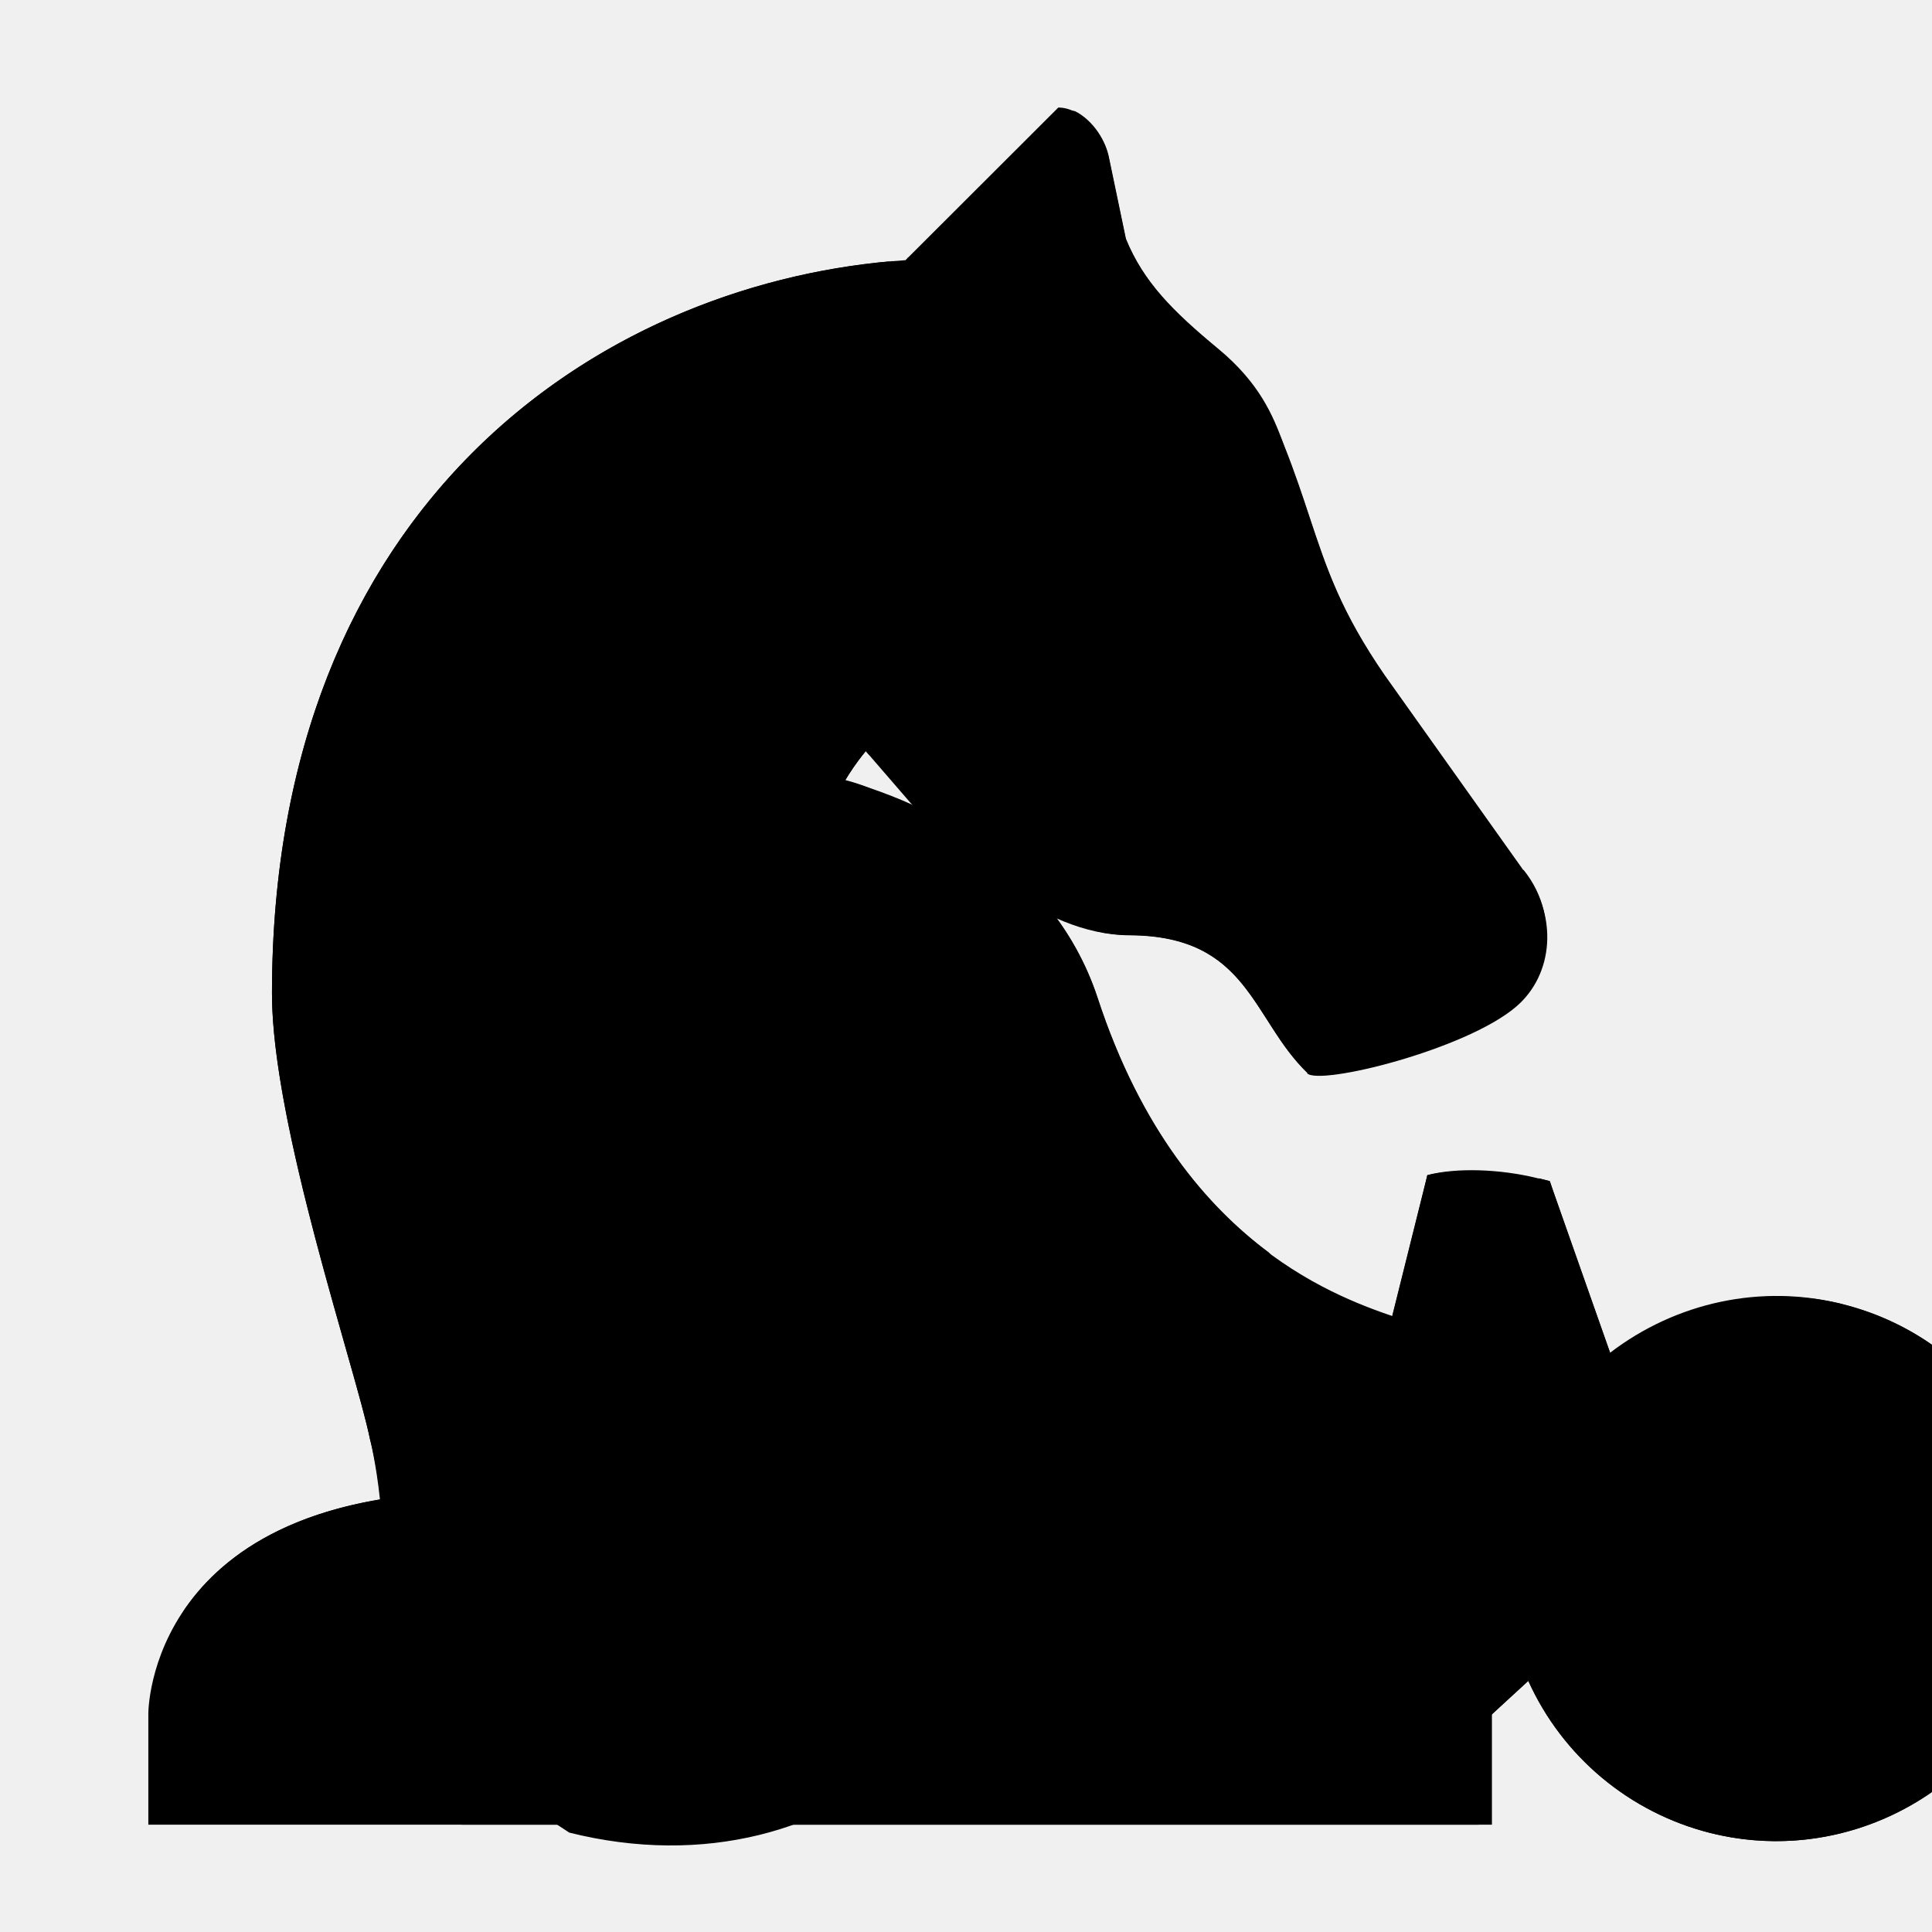
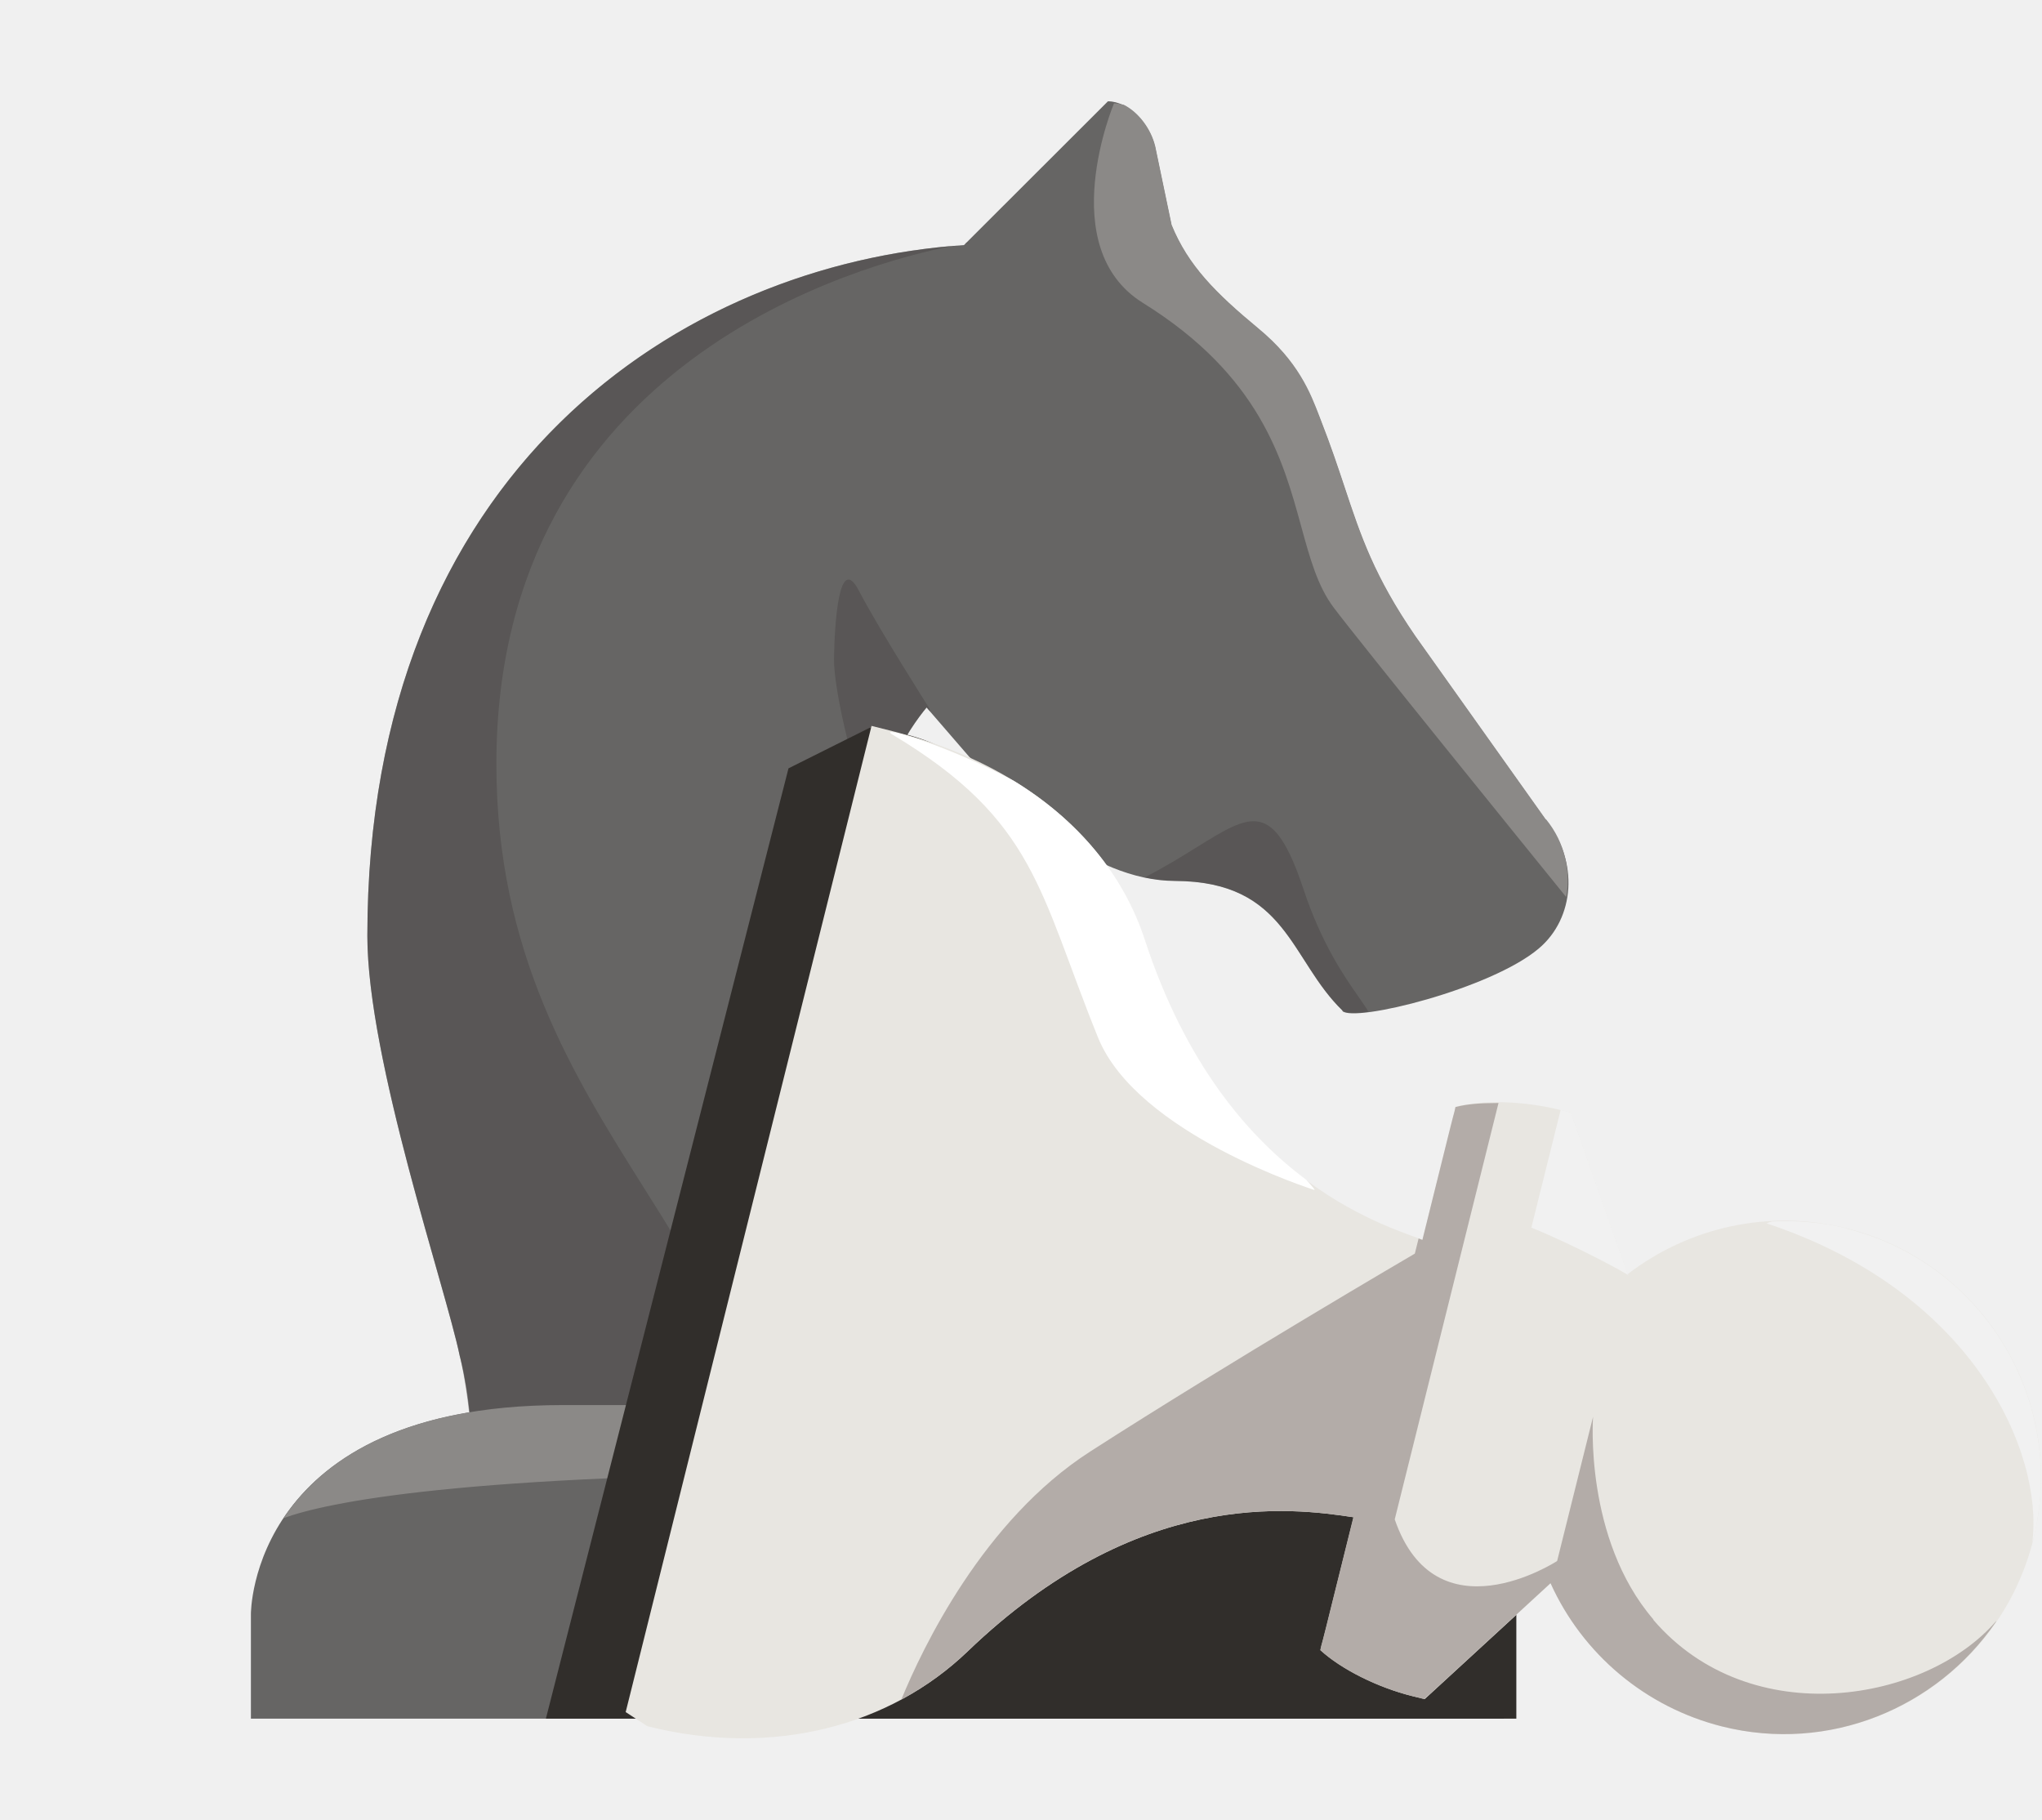
- <svg xmlns="http://www.w3.org/2000/svg" viewBox="0 0 90 90">
-   <path d="M52.63,43.57C48.36,43.55,44.57,39.66,42.44,37.43L40.33,34.99C39.51,35.98,37.24,39.13,38.24,42.64C39.17,45.87,41.76,48.21,44.29,50.25C48.36,53.55,55.49,59.25,56.26,67.06L56.54,72.6L17.87,72.6C17.87,69.26,17.24,67.06,17.24,67.06C16.55,63.71,12.67,52.41,12.67,46.28C12.67,23.2,28.25,13.06,42.18,12.12L49.3,5.01C50.31,5.01,51.35,6.08,51.63,7.26L52.44,11.14C53.26,13.15,54.62,14.51,56.72,16.25C58.82,17.99,59.36,19.63,59.83,20.82C61.49,25.05,61.62,27.29,64.5,31.48L70.95,40.55C72.61,42.6,72.39,45.41,70.61,46.91C68.25,48.91,61.48,50.58,60.89,50L60.91,49.99C58.3,47.47,58.17,43.6,52.63,43.57Z" fill="currentColor" />
-   <path d="M53.44,69.49C68.95,69.49,68.88,79.83,68.88,79.83L68.88,85L6.91,85L6.91,79.83C6.91,79.83,6.84,69.49,22.35,69.49Z" fill="currentColor" />
-   <path d="M42.5,12.01C42.43,12.01,42.36,12.01,42.3,12L42.25,12.05C42.41,12.02,42.5,12.01,42.5,12.01Z" fill="currentColor" />
-   <path d="M17.24,67.06C17.05,66.13,16.61,64.57,16.07,62.68C14.69,57.81,12.67,50.7,12.67,46.28C12.67,23.52,27.82,13.34,41.6,12.16C37.3,13.01,19.05,17.76,19.05,37.78C19.05,47.16,22.86,53.21,26.42,58.86C28.6,62.33,30.69,65.64,31.74,69.48C29.12,69.24,17.7,69.85,17.7,69.85C17.52,68.15,17.24,67.06,17.24,67.06Z" fill="currentColor" />
-   <path d="M51.11,43.39L51.1,43.4L51.1,43.39Z" fill="currentColor" />
-   <path d="M53.7,41.89C56.39,40.22,57.49,39.54,58.97,43.97C59.87,46.68,60.99,48.29,61.7,49.31C61.9,49.6,62.07,49.84,62.19,50.04C61.53,50.12,61.05,50.11,60.91,49.98C60.13,49.23,59.57,48.36,59.03,47.5C57.74,45.49,56.52,43.58,52.63,43.56C52.11,43.56,51.61,43.5,51.11,43.39C52.12,42.88,52.97,42.35,53.7,41.89Z" fill="currentColor" />
-   <path d="M36.98,29.21C37.98,31.13,40.46,35.02,40.46,35.02C40.46,35.02,40.48,35.09,40.51,35.19L40.33,34.99C39.54,35.94,37.43,38.91,38.18,42.27C36.71,38.41,35.73,34.11,35.75,32.57C35.78,30.89,35.98,27.29,36.98,29.21Z" fill="currentColor" />
-   <path d="M70.96,40.53L70.97,40.52C71.92,41.69,72.19,43.09,71.97,44.37C70.3,42.31,61.68,31.67,60.46,30.04C59.67,28.99,59.29,27.61,58.86,26.04C57.95,22.72,56.81,18.58,51.03,14.98C46.6,12.23,49.6,5.11,49.6,5.11C49.73,5.11,49.85,5.13,49.98,5.16C50.01,5.17,50.05,5.17,50.08,5.18C50.8,5.54,51.43,6.36,51.64,7.24L52.45,11.12C53.27,13.13,54.63,14.49,56.73,16.23C58.72,17.87,59.31,19.42,59.76,20.59C59.79,20.66,59.81,20.73,59.84,20.8C60.33,22.04,60.68,23.1,61.01,24.1C61.81,26.51,62.47,28.5,64.51,31.46Z" fill="currentColor" />
-   <path d="M67.42,75.33C66.4,74.8,61.11,72.86,37.68,72.86C17.13,72.86,10.53,74.35,8.53,75.08C10.34,72.36,14.16,69.49,22.34,69.49L53.44,69.49C61.87,69.49,65.68,72.54,67.42,75.33Z" fill="currentColor" />
-   <path d="M69.5,68L69.5,85L21.5,85L33.5,38L37.5,36C54.37,37.83,34,63.5,69.5,68Z" fill="currentColor" />
-   <path d="M85.83,60.75C82.05,59.8,78.08,60.66,75,63.02L72.38,55.58L72.18,55.02L71.6,54.88C69.85,54.45,67.83,54.39,66.49,54.74L66.44,54.95L66.37,55.25L66.21,55.9L64.86,61.31C61.93,60.29,54.77,57.64,51.12,46.48C49.49,41.49,44.95,37.74,38.68,36.17L37.61,35.9L37.34,36.98L25.72,83.6L25.45,84.67L26.52,85.37C32.79,86.94,38.57,85.32,42.36,81.68C50.8,73.56,58.37,74.57,61.45,75.04L60.11,80.45L59.94,81.1L59.86,81.4L59.81,81.61C60.83,82.55,62.63,83.46,64.38,83.89L64.97,84.03L65.4,83.63L71.2,78.3C72.79,81.82,75.91,84.44,79.69,85.39C86.47,87.08,93.37,82.93,95.07,76.15L95.07,76.13C96.76,69.33,92.61,62.44,85.83,60.75Z" fill="currentColor" />
-   <path d="M73.3,70.07L71.52,77.2C71.41,77.27,65.52,81.05,63.48,75.14L68.62,54.55L68.51,54.55C67.76,54.55,67.06,54.6,66.49,54.75L66.44,54.96L66.36,55.27L66.2,55.91L64.85,61.32C64.85,61.32,64.72,61.28,64.67,61.25L64.48,62C64.48,62,55.43,67.29,48.42,71.79C43.13,75.19,40.12,81.52,39.08,84.05C40.27,83.41,41.37,82.62,42.34,81.68C50.79,73.56,58.36,74.57,61.44,75.04L60.09,80.45L59.93,81.1L59.85,81.4L59.8,81.61C60.82,82.55,62.62,83.46,64.37,83.89L64.93,84.03L65.27,83.74L65.39,83.63L71.19,78.3C72.78,81.82,75.9,84.44,79.68,85.39C84.96,86.71,90.3,84.47,93.21,80.23C93.23,80.18,93.24,80.16,93.24,80.16C89.79,84.18,81.08,85.71,76.28,80.11L76.28,80.09C72.84,76.09,73.3,70.07,73.3,70.07Z" fill="currentColor" />
-   <path d="M75.01,63.02L72.39,55.58L72.2,55.02L71.69,54.89L70.24,60.71C72.55,61.65,75.01,63.02,75.05,63.08L75.04,63.09Z" fill="currentColor" />
-   <path d="M82.15,60.41C81.97,60.46,81.88,60.5,81.88,60.5C92.12,63.89,95.58,71.83,95.02,76.29C95.03,76.24,95.06,76.18,95.07,76.14C96.76,69.34,92.61,62.46,85.83,60.76L85.83,60.75C84.61,60.45,83.37,60.35,82.15,60.41Z" fill="currentColor" />
-   <path d="M48.81,51.31C50.74,56.08,59.49,58.84,59.49,58.84C59.6,58.9,59.43,58.7,59.1,58.34C56.25,56.21,53.15,52.65,51.13,46.47C50.07,43.26,47.82,40.56,44.66,38.63C41.19,36.77,37.83,35.84,38.65,36.33C45.73,40.58,45.9,44.12,48.81,51.31Z" fill="currentColor" />
+ <svg xmlns="http://www.w3.org/2000/svg" width="101" height="90" viewBox="0 0 101 90" fill="none">
+   <path d="M66.41 49.99C63.8 47.47 63.67 43.6 58.13 43.57C53.86 43.55 50.07 39.66 47.94 37.43L45.83 34.99C45.01 35.98 42.74 39.13 43.74 42.64C44.668 45.872 47.255 48.209 49.79 50.25C53.86 53.55 60.99 59.25 61.76 67.06L62.04 72.6H23.37C23.37 69.26 22.74 67.06 22.74 67.06C22.05 63.71 18.17 52.41 18.17 46.28C18.17 23.2 33.75 13.06 47.68 12.12L54.8 5.01C55.81 5.01 56.85 6.08 57.13 7.26L57.94 11.14C58.76 13.15 60.12 14.51 62.22 16.25C64.32 17.99 64.86 19.63 65.33 20.82C66.99 25.05 67.12 27.29 70 31.48L76.45 40.55C78.11 42.6 77.89 45.41 76.11 46.91C73.75 48.91 66.98 50.58 66.39 50L66.41 49.99Z" fill="#666564" />
+   <path d="M27.85 69.49H58.94C74.45 69.49 74.38 79.83 74.38 79.83V85H12.41V79.83C12.41 79.83 12.34 69.49 27.85 69.49Z" fill="#666564" />
+   <g opacity="0.5">
+     <path d="M47.754 12.046C47.914 12.02 48 12.009 48 12.009C47.932 12.007 47.863 12.006 47.795 12.005L47.754 12.046Z" fill="#4B4847" />
+     <path d="M23.203 69.85C23.016 68.147 22.74 67.06 22.74 67.06C22.547 66.125 22.106 64.571 21.571 62.683C20.187 57.806 18.17 50.699 18.17 46.28C18.17 23.52 33.321 13.343 47.1 12.164C42.799 13.008 24.552 17.765 24.552 37.783C24.552 47.155 28.364 53.209 31.92 58.858C34.104 62.326 36.192 65.642 37.241 69.479C34.615 69.241 23.203 69.85 23.203 69.85Z" fill="#4B4847" />
+     <path d="M56.6 43.39L56.614 43.393L56.6 43.4V43.39Z" fill="#4B4847" />
+     <path d="M56.614 43.393C57.621 42.876 58.472 42.348 59.204 41.893C61.894 40.224 62.994 39.541 64.47 43.97C65.367 46.675 66.494 48.293 67.203 49.31C67.404 49.598 67.571 49.837 67.69 50.04C67.03 50.12 66.55 50.11 66.41 49.98C65.632 49.228 65.074 48.357 64.527 47.503C63.241 45.493 62.018 43.581 58.13 43.56C57.615 43.56 57.109 43.501 56.614 43.393Z" fill="#4B4847" />
+     <path d="M41.25 32.57C41.28 30.89 41.48 27.29 42.48 29.21C43.48 31.13 45.96 35.02 45.96 35.02C45.96 35.02 45.98 35.09 46.01 35.19L45.83 34.99C45.04 35.94 42.93 38.91 43.68 42.27C42.21 38.41 41.23 34.11 41.25 32.57Z" fill="#4B4847" />
+   </g>
+   <path d="M70.01 31.46L76.46 40.53L76.47 40.52C77.42 41.69 77.69 43.09 77.47 44.37C75.8 42.31 67.18 31.67 65.96 30.04C65.169 28.986 64.79 27.605 64.361 26.041C63.451 22.721 62.314 18.576 56.53 14.98C52.1 12.23 55.1 5.11 55.1 5.11C55.233 5.11 55.355 5.135 55.478 5.16C55.512 5.167 55.546 5.174 55.58 5.18C56.3 5.54 56.93 6.36 57.14 7.24L57.95 11.12C58.77 13.13 60.13 14.49 62.23 16.23C64.22 17.871 64.814 19.424 65.261 20.593C65.288 20.664 65.314 20.733 65.34 20.8C65.825 22.037 66.18 23.104 66.511 24.099C67.311 26.507 67.972 28.495 70.01 31.46Z" fill="#8B8987" />
+   <path d="M58.94 69.49C67.37 69.49 71.18 72.54 72.92 75.33C71.9 74.8 66.61 72.86 43.18 72.86C22.63 72.86 16.03 74.35 14.03 75.08C15.84 72.36 19.66 69.49 27.84 69.49H58.94Z" fill="#8B8987" />
+   <path d="M43 36C59.867 37.828 39.5 63.5 75 68V85H27L39 38L43 36Z" fill="#312E2B" />
+   <path d="M100.568 76.126C102.263 69.332 98.112 62.445 91.33 60.749C87.553 59.802 83.578 60.656 80.502 63.018L77.883 55.581L77.684 55.02L77.1 54.879C75.346 54.447 73.334 54.388 71.99 54.739L71.943 54.949L71.873 55.254L71.709 55.897L70.364 61.31C67.429 60.293 60.273 57.639 56.625 46.484C54.988 41.491 50.451 37.737 44.183 36.17L43.108 35.901L42.839 36.977L31.216 83.598L30.947 84.673L32.023 85.375C38.29 86.942 44.066 85.317 47.855 81.68C56.297 73.565 63.875 74.57 66.95 75.038L65.605 80.452L65.442 81.095L65.36 81.399L65.313 81.61C66.33 82.545 68.131 83.457 69.885 83.89L70.47 84.03L70.902 83.633L76.702 78.301C78.292 81.82 81.414 84.439 85.191 85.387C91.973 87.082 98.872 82.931 100.568 76.149V76.126Z" fill="#E8E6E1" />
+   <path d="M81.777 80.09C78.339 76.091 78.795 70.069 78.795 70.069L77.018 77.201C76.913 77.272 71.019 81.048 68.985 75.143L74.118 54.552H74.013C73.264 54.552 72.563 54.599 71.99 54.751L71.943 54.961L71.861 55.265L71.698 55.908L70.353 61.322C70.353 61.322 70.224 61.275 70.166 61.252L69.979 62C69.979 62 60.928 67.286 53.924 71.787C48.627 75.19 45.622 81.516 44.581 84.053C45.774 83.41 46.873 82.615 47.844 81.68C56.286 73.565 63.863 74.57 66.938 75.038L65.594 80.452L65.43 81.095L65.348 81.399L65.301 81.61C66.319 82.545 68.119 83.457 69.873 83.89L70.435 84.03L70.774 83.738L70.891 83.632L76.691 78.3C78.281 81.82 81.403 84.439 85.18 85.386C90.465 86.708 95.797 84.474 98.709 80.23C98.732 80.183 98.744 80.16 98.744 80.16C95.294 84.182 86.583 85.714 81.777 80.113V80.09Z" fill="#B3ACA8" />
+   <path d="M80.537 63.088L80.513 63.018L77.894 55.581L77.695 55.02L77.193 54.891L75.743 60.714C78.046 61.65 80.513 63.018 80.549 63.076L80.537 63.088Z" fill="#F1F1F1" />
+   <path d="M91.33 60.749C90.114 60.445 88.874 60.352 87.646 60.41C87.471 60.457 87.377 60.504 87.377 60.504C97.621 63.895 101.082 71.834 100.521 76.289C100.532 76.243 100.556 76.184 100.567 76.137C102.263 69.344 98.112 62.456 91.33 60.761V60.749Z" fill="#F1F1F1" />
+   <path d="M44.148 36.334C51.234 40.579 51.398 44.122 54.31 51.313C56.239 56.084 64.986 58.843 64.986 58.843C65.103 58.902 64.927 58.703 64.6 58.34C61.747 56.212 58.648 52.646 56.625 46.472C55.573 43.256 53.316 40.555 50.159 38.626C46.686 36.767 43.33 35.843 44.148 36.334Z" fill="white" />
</svg>
